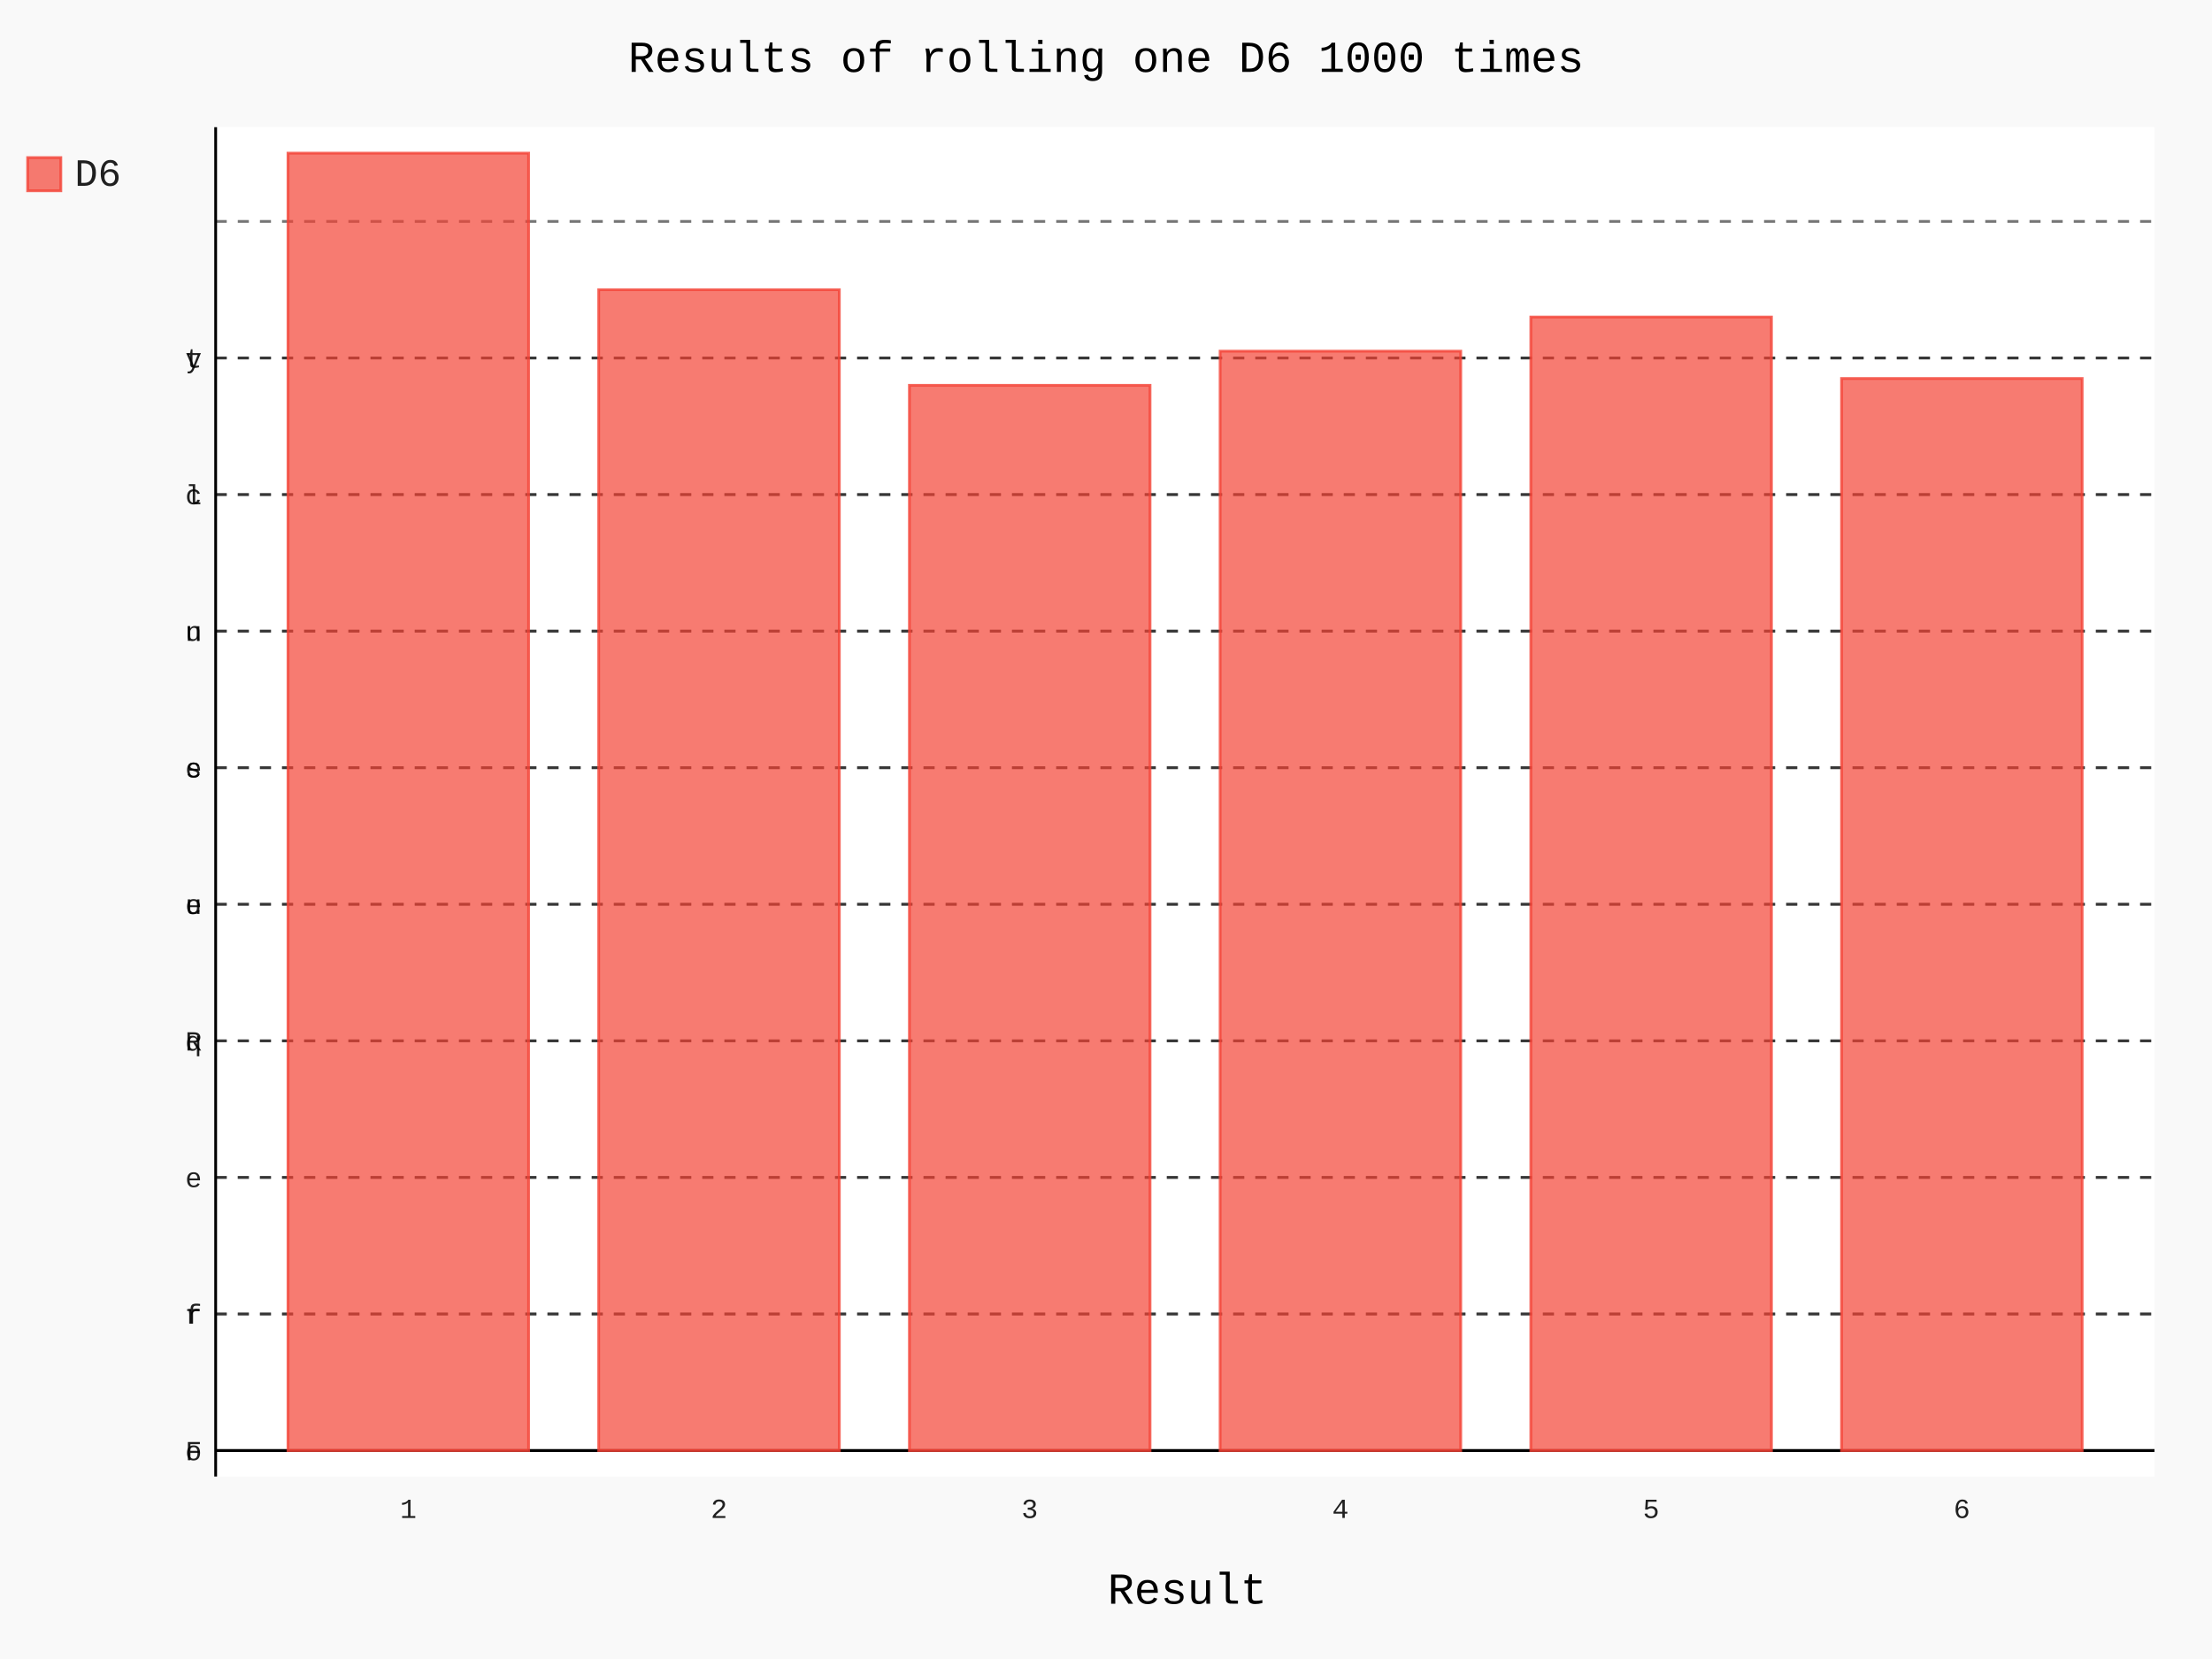
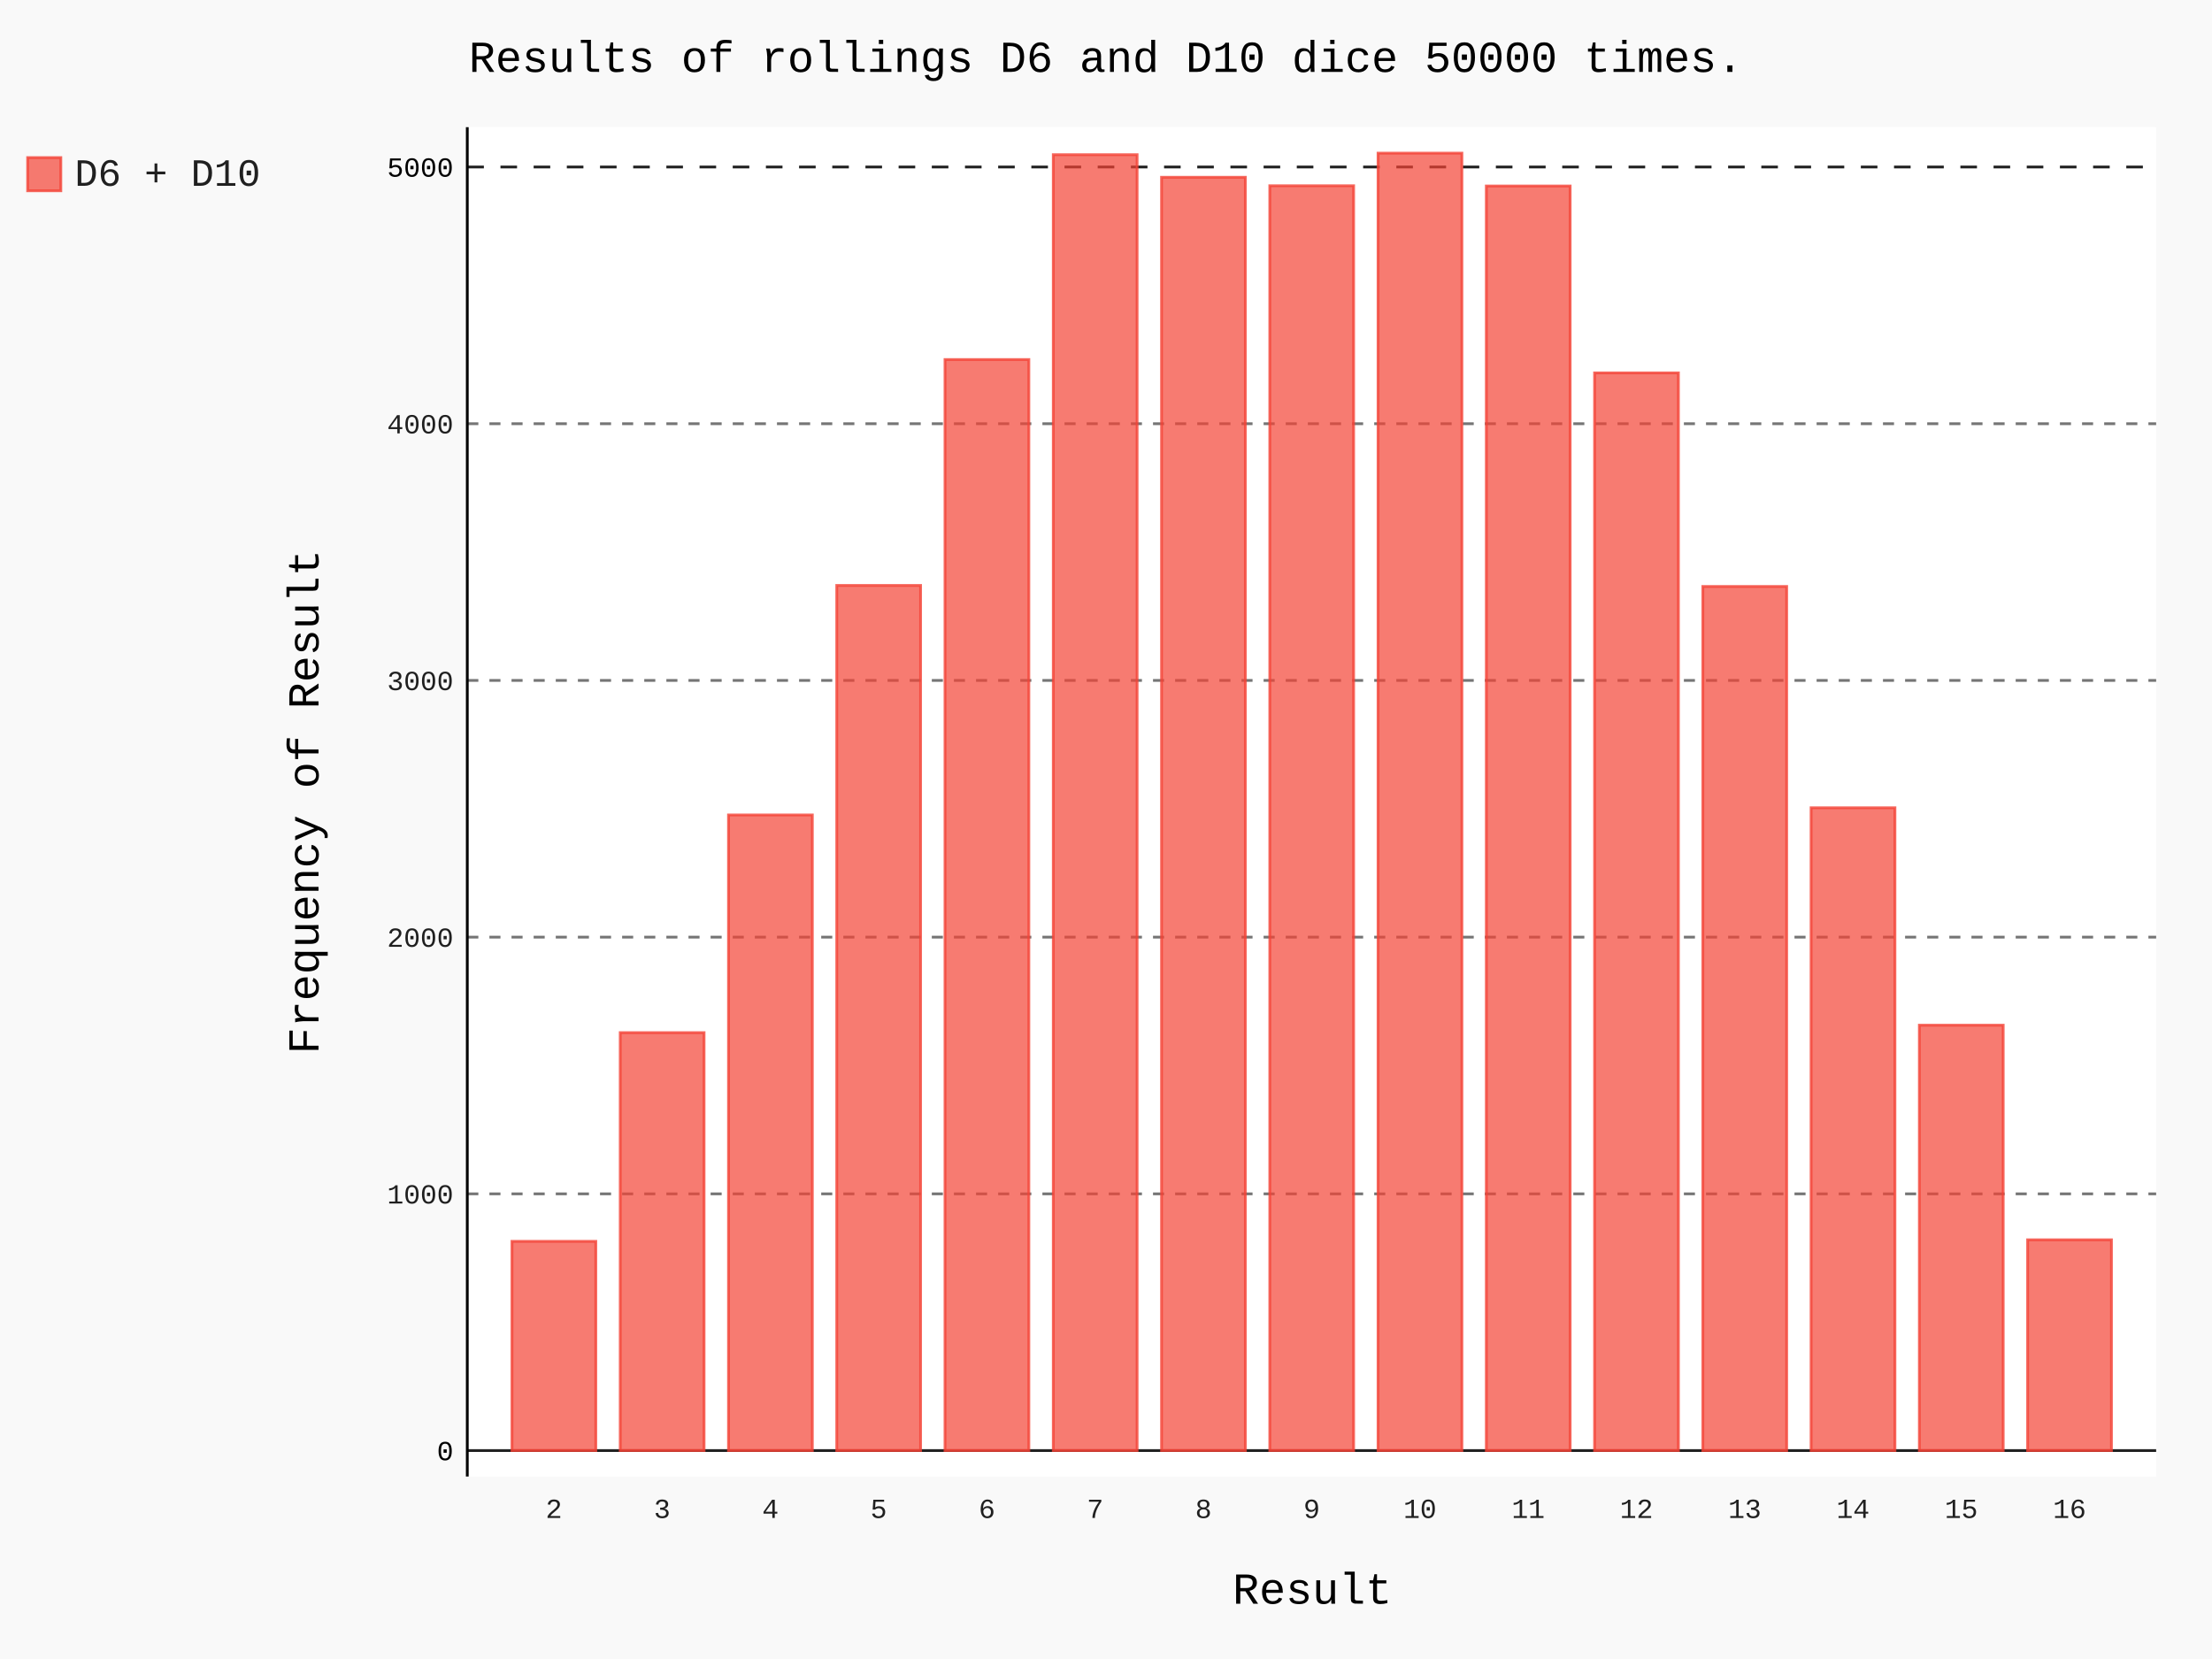
- <svg xmlns="http://www.w3.org/2000/svg" id="chart-3f2f9be4-c10b-4ab9-95ea-948c11499c64" class="pygal-chart" viewBox="0 0 800 600">
+ <svg xmlns="http://www.w3.org/2000/svg" id="chart-62712f79-d1a7-40a8-a106-739da403a477" class="pygal-chart" viewBox="0 0 800 600">
  <defs>
-     <style type="text/css">#chart-3f2f9be4-c10b-4ab9-95ea-948c11499c64{-webkit-user-select:none;-webkit-font-smoothing:antialiased;font-family:Consolas,"Liberation Mono",Menlo,Courier,monospace}#chart-3f2f9be4-c10b-4ab9-95ea-948c11499c64 .title{font-family:Consolas,"Liberation Mono",Menlo,Courier,monospace;font-size:16px}#chart-3f2f9be4-c10b-4ab9-95ea-948c11499c64 .legends .legend text{font-family:Consolas,"Liberation Mono",Menlo,Courier,monospace;font-size:14px}#chart-3f2f9be4-c10b-4ab9-95ea-948c11499c64 .axis text{font-family:Consolas,"Liberation Mono",Menlo,Courier,monospace;font-size:10px}#chart-3f2f9be4-c10b-4ab9-95ea-948c11499c64 .axis text.major{font-family:Consolas,"Liberation Mono",Menlo,Courier,monospace;font-size:10px}#chart-3f2f9be4-c10b-4ab9-95ea-948c11499c64 .text-overlay text.value{font-family:Consolas,"Liberation Mono",Menlo,Courier,monospace;font-size:16px}#chart-3f2f9be4-c10b-4ab9-95ea-948c11499c64 .text-overlay text.label{font-family:Consolas,"Liberation Mono",Menlo,Courier,monospace;font-size:10px}#chart-3f2f9be4-c10b-4ab9-95ea-948c11499c64 .tooltip{font-family:Consolas,"Liberation Mono",Menlo,Courier,monospace;font-size:14px}#chart-3f2f9be4-c10b-4ab9-95ea-948c11499c64 text.no_data{font-family:Consolas,"Liberation Mono",Menlo,Courier,monospace;font-size:64px}
- #chart-3f2f9be4-c10b-4ab9-95ea-948c11499c64{background-color:rgba(249,249,249,1)}#chart-3f2f9be4-c10b-4ab9-95ea-948c11499c64 path,#chart-3f2f9be4-c10b-4ab9-95ea-948c11499c64 line,#chart-3f2f9be4-c10b-4ab9-95ea-948c11499c64 rect,#chart-3f2f9be4-c10b-4ab9-95ea-948c11499c64 circle{-webkit-transition:150ms;-moz-transition:150ms;transition:150ms}#chart-3f2f9be4-c10b-4ab9-95ea-948c11499c64 .graph &gt; .background{fill:rgba(249,249,249,1)}#chart-3f2f9be4-c10b-4ab9-95ea-948c11499c64 .plot &gt; .background{fill:rgba(255,255,255,1)}#chart-3f2f9be4-c10b-4ab9-95ea-948c11499c64 .graph{fill:rgba(0,0,0,.87)}#chart-3f2f9be4-c10b-4ab9-95ea-948c11499c64 text.no_data{fill:rgba(0,0,0,1)}#chart-3f2f9be4-c10b-4ab9-95ea-948c11499c64 .title{fill:rgba(0,0,0,1)}#chart-3f2f9be4-c10b-4ab9-95ea-948c11499c64 .legends .legend text{fill:rgba(0,0,0,.87)}#chart-3f2f9be4-c10b-4ab9-95ea-948c11499c64 .legends .legend:hover text{fill:rgba(0,0,0,1)}#chart-3f2f9be4-c10b-4ab9-95ea-948c11499c64 .axis .line{stroke:rgba(0,0,0,1)}#chart-3f2f9be4-c10b-4ab9-95ea-948c11499c64 .axis .guide.line{stroke:rgba(0,0,0,.54)}#chart-3f2f9be4-c10b-4ab9-95ea-948c11499c64 .axis .major.line{stroke:rgba(0,0,0,.87)}#chart-3f2f9be4-c10b-4ab9-95ea-948c11499c64 .axis text.major{fill:rgba(0,0,0,1)}#chart-3f2f9be4-c10b-4ab9-95ea-948c11499c64 .axis.y .guides:hover .guide.line,#chart-3f2f9be4-c10b-4ab9-95ea-948c11499c64 .line-graph .axis.x .guides:hover .guide.line,#chart-3f2f9be4-c10b-4ab9-95ea-948c11499c64 .stackedline-graph .axis.x .guides:hover .guide.line,#chart-3f2f9be4-c10b-4ab9-95ea-948c11499c64 .xy-graph .axis.x .guides:hover .guide.line{stroke:rgba(0,0,0,1)}#chart-3f2f9be4-c10b-4ab9-95ea-948c11499c64 .axis .guides:hover text{fill:rgba(0,0,0,1)}#chart-3f2f9be4-c10b-4ab9-95ea-948c11499c64 .reactive{fill-opacity:.7;stroke-opacity:.8}#chart-3f2f9be4-c10b-4ab9-95ea-948c11499c64 .ci{stroke:rgba(0,0,0,.87)}#chart-3f2f9be4-c10b-4ab9-95ea-948c11499c64 .reactive.active,#chart-3f2f9be4-c10b-4ab9-95ea-948c11499c64 .active .reactive{fill-opacity:.8;stroke-opacity:.9;stroke-width:4}#chart-3f2f9be4-c10b-4ab9-95ea-948c11499c64 .ci .reactive.active{stroke-width:1.5}#chart-3f2f9be4-c10b-4ab9-95ea-948c11499c64 .series text{fill:rgba(0,0,0,1)}#chart-3f2f9be4-c10b-4ab9-95ea-948c11499c64 .tooltip rect{fill:rgba(255,255,255,1);stroke:rgba(0,0,0,1);-webkit-transition:opacity 150ms;-moz-transition:opacity 150ms;transition:opacity 150ms}#chart-3f2f9be4-c10b-4ab9-95ea-948c11499c64 .tooltip .label{fill:rgba(0,0,0,.87)}#chart-3f2f9be4-c10b-4ab9-95ea-948c11499c64 .tooltip .label{fill:rgba(0,0,0,.87)}#chart-3f2f9be4-c10b-4ab9-95ea-948c11499c64 .tooltip .legend{font-size:.8em;fill:rgba(0,0,0,.54)}#chart-3f2f9be4-c10b-4ab9-95ea-948c11499c64 .tooltip .x_label{font-size:.6em;fill:rgba(0,0,0,1)}#chart-3f2f9be4-c10b-4ab9-95ea-948c11499c64 .tooltip .xlink{font-size:.5em;text-decoration:underline}#chart-3f2f9be4-c10b-4ab9-95ea-948c11499c64 .tooltip .value{font-size:1.5em}#chart-3f2f9be4-c10b-4ab9-95ea-948c11499c64 .bound{font-size:.5em}#chart-3f2f9be4-c10b-4ab9-95ea-948c11499c64 .max-value{font-size:.75em;fill:rgba(0,0,0,.54)}#chart-3f2f9be4-c10b-4ab9-95ea-948c11499c64 .map-element{fill:rgba(255,255,255,1);stroke:rgba(0,0,0,.54) !important}#chart-3f2f9be4-c10b-4ab9-95ea-948c11499c64 .map-element .reactive{fill-opacity:inherit;stroke-opacity:inherit}#chart-3f2f9be4-c10b-4ab9-95ea-948c11499c64 .color-0,#chart-3f2f9be4-c10b-4ab9-95ea-948c11499c64 .color-0 a:visited{stroke:#F44336;fill:#F44336}#chart-3f2f9be4-c10b-4ab9-95ea-948c11499c64 .text-overlay .color-0 text{fill:black}
- #chart-3f2f9be4-c10b-4ab9-95ea-948c11499c64 text.no_data{text-anchor:middle}#chart-3f2f9be4-c10b-4ab9-95ea-948c11499c64 .guide.line{fill:none}#chart-3f2f9be4-c10b-4ab9-95ea-948c11499c64 .centered{text-anchor:middle}#chart-3f2f9be4-c10b-4ab9-95ea-948c11499c64 .title{text-anchor:middle}#chart-3f2f9be4-c10b-4ab9-95ea-948c11499c64 .legends .legend text{fill-opacity:1}#chart-3f2f9be4-c10b-4ab9-95ea-948c11499c64 .axis.x text{text-anchor:middle}#chart-3f2f9be4-c10b-4ab9-95ea-948c11499c64 .axis.x:not(.web) text[transform]{text-anchor:start}#chart-3f2f9be4-c10b-4ab9-95ea-948c11499c64 .axis.x:not(.web) text[transform].backwards{text-anchor:end}#chart-3f2f9be4-c10b-4ab9-95ea-948c11499c64 .axis.y text{text-anchor:end}#chart-3f2f9be4-c10b-4ab9-95ea-948c11499c64 .axis.y text[transform].backwards{text-anchor:start}#chart-3f2f9be4-c10b-4ab9-95ea-948c11499c64 .axis.y2 text{text-anchor:start}#chart-3f2f9be4-c10b-4ab9-95ea-948c11499c64 .axis.y2 text[transform].backwards{text-anchor:end}#chart-3f2f9be4-c10b-4ab9-95ea-948c11499c64 .axis .guide.line{stroke-dasharray:4,4}#chart-3f2f9be4-c10b-4ab9-95ea-948c11499c64 .axis .major.guide.line{stroke-dasharray:6,6}#chart-3f2f9be4-c10b-4ab9-95ea-948c11499c64 .horizontal .axis.y .guide.line,#chart-3f2f9be4-c10b-4ab9-95ea-948c11499c64 .horizontal .axis.y2 .guide.line,#chart-3f2f9be4-c10b-4ab9-95ea-948c11499c64 .vertical .axis.x .guide.line{opacity:0}#chart-3f2f9be4-c10b-4ab9-95ea-948c11499c64 .horizontal .axis.always_show .guide.line,#chart-3f2f9be4-c10b-4ab9-95ea-948c11499c64 .vertical .axis.always_show .guide.line{opacity:1 !important}#chart-3f2f9be4-c10b-4ab9-95ea-948c11499c64 .axis.y .guides:hover .guide.line,#chart-3f2f9be4-c10b-4ab9-95ea-948c11499c64 .axis.y2 .guides:hover .guide.line,#chart-3f2f9be4-c10b-4ab9-95ea-948c11499c64 .axis.x .guides:hover .guide.line{opacity:1}#chart-3f2f9be4-c10b-4ab9-95ea-948c11499c64 .axis .guides:hover text{opacity:1}#chart-3f2f9be4-c10b-4ab9-95ea-948c11499c64 .nofill{fill:none}#chart-3f2f9be4-c10b-4ab9-95ea-948c11499c64 .subtle-fill{fill-opacity:.2}#chart-3f2f9be4-c10b-4ab9-95ea-948c11499c64 .dot{stroke-width:1px;fill-opacity:1}#chart-3f2f9be4-c10b-4ab9-95ea-948c11499c64 .dot.active{stroke-width:5px}#chart-3f2f9be4-c10b-4ab9-95ea-948c11499c64 .dot.negative{fill:transparent}#chart-3f2f9be4-c10b-4ab9-95ea-948c11499c64 text,#chart-3f2f9be4-c10b-4ab9-95ea-948c11499c64 tspan{stroke:none !important}#chart-3f2f9be4-c10b-4ab9-95ea-948c11499c64 .series text.active{opacity:1}#chart-3f2f9be4-c10b-4ab9-95ea-948c11499c64 .tooltip rect{fill-opacity:.95;stroke-width:.5}#chart-3f2f9be4-c10b-4ab9-95ea-948c11499c64 .tooltip text{fill-opacity:1}#chart-3f2f9be4-c10b-4ab9-95ea-948c11499c64 .showable{visibility:hidden}#chart-3f2f9be4-c10b-4ab9-95ea-948c11499c64 .showable.shown{visibility:visible}#chart-3f2f9be4-c10b-4ab9-95ea-948c11499c64 .gauge-background{fill:rgba(229,229,229,1);stroke:none}#chart-3f2f9be4-c10b-4ab9-95ea-948c11499c64 .bg-lines{stroke:rgba(249,249,249,1);stroke-width:2px}</style>
+     <style type="text/css">#chart-62712f79-d1a7-40a8-a106-739da403a477{-webkit-user-select:none;-webkit-font-smoothing:antialiased;font-family:Consolas,"Liberation Mono",Menlo,Courier,monospace}#chart-62712f79-d1a7-40a8-a106-739da403a477 .title{font-family:Consolas,"Liberation Mono",Menlo,Courier,monospace;font-size:16px}#chart-62712f79-d1a7-40a8-a106-739da403a477 .legends .legend text{font-family:Consolas,"Liberation Mono",Menlo,Courier,monospace;font-size:14px}#chart-62712f79-d1a7-40a8-a106-739da403a477 .axis text{font-family:Consolas,"Liberation Mono",Menlo,Courier,monospace;font-size:10px}#chart-62712f79-d1a7-40a8-a106-739da403a477 .axis text.major{font-family:Consolas,"Liberation Mono",Menlo,Courier,monospace;font-size:10px}#chart-62712f79-d1a7-40a8-a106-739da403a477 .text-overlay text.value{font-family:Consolas,"Liberation Mono",Menlo,Courier,monospace;font-size:16px}#chart-62712f79-d1a7-40a8-a106-739da403a477 .text-overlay text.label{font-family:Consolas,"Liberation Mono",Menlo,Courier,monospace;font-size:10px}#chart-62712f79-d1a7-40a8-a106-739da403a477 .tooltip{font-family:Consolas,"Liberation Mono",Menlo,Courier,monospace;font-size:14px}#chart-62712f79-d1a7-40a8-a106-739da403a477 text.no_data{font-family:Consolas,"Liberation Mono",Menlo,Courier,monospace;font-size:64px}
+ #chart-62712f79-d1a7-40a8-a106-739da403a477{background-color:rgba(249,249,249,1)}#chart-62712f79-d1a7-40a8-a106-739da403a477 path,#chart-62712f79-d1a7-40a8-a106-739da403a477 line,#chart-62712f79-d1a7-40a8-a106-739da403a477 rect,#chart-62712f79-d1a7-40a8-a106-739da403a477 circle{-webkit-transition:150ms;-moz-transition:150ms;transition:150ms}#chart-62712f79-d1a7-40a8-a106-739da403a477 .graph &gt; .background{fill:rgba(249,249,249,1)}#chart-62712f79-d1a7-40a8-a106-739da403a477 .plot &gt; .background{fill:rgba(255,255,255,1)}#chart-62712f79-d1a7-40a8-a106-739da403a477 .graph{fill:rgba(0,0,0,.87)}#chart-62712f79-d1a7-40a8-a106-739da403a477 text.no_data{fill:rgba(0,0,0,1)}#chart-62712f79-d1a7-40a8-a106-739da403a477 .title{fill:rgba(0,0,0,1)}#chart-62712f79-d1a7-40a8-a106-739da403a477 .legends .legend text{fill:rgba(0,0,0,.87)}#chart-62712f79-d1a7-40a8-a106-739da403a477 .legends .legend:hover text{fill:rgba(0,0,0,1)}#chart-62712f79-d1a7-40a8-a106-739da403a477 .axis .line{stroke:rgba(0,0,0,1)}#chart-62712f79-d1a7-40a8-a106-739da403a477 .axis .guide.line{stroke:rgba(0,0,0,.54)}#chart-62712f79-d1a7-40a8-a106-739da403a477 .axis .major.line{stroke:rgba(0,0,0,.87)}#chart-62712f79-d1a7-40a8-a106-739da403a477 .axis text.major{fill:rgba(0,0,0,1)}#chart-62712f79-d1a7-40a8-a106-739da403a477 .axis.y .guides:hover .guide.line,#chart-62712f79-d1a7-40a8-a106-739da403a477 .line-graph .axis.x .guides:hover .guide.line,#chart-62712f79-d1a7-40a8-a106-739da403a477 .stackedline-graph .axis.x .guides:hover .guide.line,#chart-62712f79-d1a7-40a8-a106-739da403a477 .xy-graph .axis.x .guides:hover .guide.line{stroke:rgba(0,0,0,1)}#chart-62712f79-d1a7-40a8-a106-739da403a477 .axis .guides:hover text{fill:rgba(0,0,0,1)}#chart-62712f79-d1a7-40a8-a106-739da403a477 .reactive{fill-opacity:.7;stroke-opacity:.8}#chart-62712f79-d1a7-40a8-a106-739da403a477 .ci{stroke:rgba(0,0,0,.87)}#chart-62712f79-d1a7-40a8-a106-739da403a477 .reactive.active,#chart-62712f79-d1a7-40a8-a106-739da403a477 .active .reactive{fill-opacity:.8;stroke-opacity:.9;stroke-width:4}#chart-62712f79-d1a7-40a8-a106-739da403a477 .ci .reactive.active{stroke-width:1.5}#chart-62712f79-d1a7-40a8-a106-739da403a477 .series text{fill:rgba(0,0,0,1)}#chart-62712f79-d1a7-40a8-a106-739da403a477 .tooltip rect{fill:rgba(255,255,255,1);stroke:rgba(0,0,0,1);-webkit-transition:opacity 150ms;-moz-transition:opacity 150ms;transition:opacity 150ms}#chart-62712f79-d1a7-40a8-a106-739da403a477 .tooltip .label{fill:rgba(0,0,0,.87)}#chart-62712f79-d1a7-40a8-a106-739da403a477 .tooltip .label{fill:rgba(0,0,0,.87)}#chart-62712f79-d1a7-40a8-a106-739da403a477 .tooltip .legend{font-size:.8em;fill:rgba(0,0,0,.54)}#chart-62712f79-d1a7-40a8-a106-739da403a477 .tooltip .x_label{font-size:.6em;fill:rgba(0,0,0,1)}#chart-62712f79-d1a7-40a8-a106-739da403a477 .tooltip .xlink{font-size:.5em;text-decoration:underline}#chart-62712f79-d1a7-40a8-a106-739da403a477 .tooltip .value{font-size:1.5em}#chart-62712f79-d1a7-40a8-a106-739da403a477 .bound{font-size:.5em}#chart-62712f79-d1a7-40a8-a106-739da403a477 .max-value{font-size:.75em;fill:rgba(0,0,0,.54)}#chart-62712f79-d1a7-40a8-a106-739da403a477 .map-element{fill:rgba(255,255,255,1);stroke:rgba(0,0,0,.54) !important}#chart-62712f79-d1a7-40a8-a106-739da403a477 .map-element .reactive{fill-opacity:inherit;stroke-opacity:inherit}#chart-62712f79-d1a7-40a8-a106-739da403a477 .color-0,#chart-62712f79-d1a7-40a8-a106-739da403a477 .color-0 a:visited{stroke:#F44336;fill:#F44336}#chart-62712f79-d1a7-40a8-a106-739da403a477 .text-overlay .color-0 text{fill:black}
+ #chart-62712f79-d1a7-40a8-a106-739da403a477 text.no_data{text-anchor:middle}#chart-62712f79-d1a7-40a8-a106-739da403a477 .guide.line{fill:none}#chart-62712f79-d1a7-40a8-a106-739da403a477 .centered{text-anchor:middle}#chart-62712f79-d1a7-40a8-a106-739da403a477 .title{text-anchor:middle}#chart-62712f79-d1a7-40a8-a106-739da403a477 .legends .legend text{fill-opacity:1}#chart-62712f79-d1a7-40a8-a106-739da403a477 .axis.x text{text-anchor:middle}#chart-62712f79-d1a7-40a8-a106-739da403a477 .axis.x:not(.web) text[transform]{text-anchor:start}#chart-62712f79-d1a7-40a8-a106-739da403a477 .axis.x:not(.web) text[transform].backwards{text-anchor:end}#chart-62712f79-d1a7-40a8-a106-739da403a477 .axis.y text{text-anchor:end}#chart-62712f79-d1a7-40a8-a106-739da403a477 .axis.y text[transform].backwards{text-anchor:start}#chart-62712f79-d1a7-40a8-a106-739da403a477 .axis.y2 text{text-anchor:start}#chart-62712f79-d1a7-40a8-a106-739da403a477 .axis.y2 text[transform].backwards{text-anchor:end}#chart-62712f79-d1a7-40a8-a106-739da403a477 .axis .guide.line{stroke-dasharray:4,4}#chart-62712f79-d1a7-40a8-a106-739da403a477 .axis .major.guide.line{stroke-dasharray:6,6}#chart-62712f79-d1a7-40a8-a106-739da403a477 .horizontal .axis.y .guide.line,#chart-62712f79-d1a7-40a8-a106-739da403a477 .horizontal .axis.y2 .guide.line,#chart-62712f79-d1a7-40a8-a106-739da403a477 .vertical .axis.x .guide.line{opacity:0}#chart-62712f79-d1a7-40a8-a106-739da403a477 .horizontal .axis.always_show .guide.line,#chart-62712f79-d1a7-40a8-a106-739da403a477 .vertical .axis.always_show .guide.line{opacity:1 !important}#chart-62712f79-d1a7-40a8-a106-739da403a477 .axis.y .guides:hover .guide.line,#chart-62712f79-d1a7-40a8-a106-739da403a477 .axis.y2 .guides:hover .guide.line,#chart-62712f79-d1a7-40a8-a106-739da403a477 .axis.x .guides:hover .guide.line{opacity:1}#chart-62712f79-d1a7-40a8-a106-739da403a477 .axis .guides:hover text{opacity:1}#chart-62712f79-d1a7-40a8-a106-739da403a477 .nofill{fill:none}#chart-62712f79-d1a7-40a8-a106-739da403a477 .subtle-fill{fill-opacity:.2}#chart-62712f79-d1a7-40a8-a106-739da403a477 .dot{stroke-width:1px;fill-opacity:1}#chart-62712f79-d1a7-40a8-a106-739da403a477 .dot.active{stroke-width:5px}#chart-62712f79-d1a7-40a8-a106-739da403a477 .dot.negative{fill:transparent}#chart-62712f79-d1a7-40a8-a106-739da403a477 text,#chart-62712f79-d1a7-40a8-a106-739da403a477 tspan{stroke:none !important}#chart-62712f79-d1a7-40a8-a106-739da403a477 .series text.active{opacity:1}#chart-62712f79-d1a7-40a8-a106-739da403a477 .tooltip rect{fill-opacity:.95;stroke-width:.5}#chart-62712f79-d1a7-40a8-a106-739da403a477 .tooltip text{fill-opacity:1}#chart-62712f79-d1a7-40a8-a106-739da403a477 .showable{visibility:hidden}#chart-62712f79-d1a7-40a8-a106-739da403a477 .showable.shown{visibility:visible}#chart-62712f79-d1a7-40a8-a106-739da403a477 .gauge-background{fill:rgba(229,229,229,1);stroke:none}#chart-62712f79-d1a7-40a8-a106-739da403a477 .bg-lines{stroke:rgba(249,249,249,1);stroke-width:2px}</style>
  </defs>
  <g class="graph bar-graph vertical">
    <rect x="0" y="0" width="800" height="600" class="background" />
-     <g transform="translate(78, 46)" class="plot">
-       <rect x="0" y="0" width="701.2" height="488" class="background" />
+     <g transform="translate(169, 46)" class="plot">
+       <rect x="0" y="0" width="610.8" height="488" class="background" />
      <g class="axis y always_show">
        <g class="guides">
-           <path d="M0 478.615 h701.2" class="line" />
-           <text x="-5" y="482.115" class="">F</text>
+           <path d="M0 478.615 h610.8" class="axis major line" />
+           <text x="-5" y="482.115" class="major">0</text>
        </g>
        <g class="guides">
-           <path d="M0 429.223 h701.2" class="guide line" />
-           <text x="-5" y="432.723" class="">r</text>
+           <path d="M0 385.772 h610.8" class="guide line" />
+           <text x="-5" y="389.272" class="">1000</text>
        </g>
        <g class="guides">
-           <path d="M0 379.83 h701.2" class="guide line" />
-           <text x="-5" y="383.33" class="">e</text>
+           <path d="M0 292.928 h610.8" class="guide line" />
+           <text x="-5" y="296.428" class="">2000</text>
        </g>
        <g class="guides">
-           <path d="M0 330.437 h701.2" class="guide line" />
-           <text x="-5" y="333.937" class="">q</text>
+           <path d="M0 200.085 h610.8" class="guide line" />
+           <text x="-5" y="203.585" class="">3000</text>
        </g>
        <g class="guides">
-           <path d="M0 281.045 h701.2" class="guide line" />
-           <text x="-5" y="284.545" class="">u</text>
+           <path d="M0 107.242 h610.8" class="guide line" />
+           <text x="-5" y="110.742" class="">4000</text>
        </g>
        <g class="guides">
-           <path d="M0 231.652 h701.2" class="guide line" />
-           <text x="-5" y="235.152" class="">e</text>
-         </g>
-         <g class="guides">
-           <path d="M0 182.259 h701.2" class="guide line" />
-           <text x="-5" y="185.759" class="">n</text>
-         </g>
-         <g class="guides">
-           <path d="M0 132.866 h701.2" class="guide line" />
-           <text x="-5" y="136.366" class="">c</text>
-         </g>
-         <g class="guides">
-           <path d="M0 83.474 h701.2" class="guide line" />
-           <text x="-5" y="86.974" class="">y</text>
-         </g>
-         <g class="guides">
-           <path d="M0 34.081 h701.2" class="guide line" />
-           <text x="-5" y="37.581" class=""> </text>
-         </g>
-         <g class="guides">
-           <path d="M0 478.615 h701.2" class="line" />
-           <text x="-5" y="482.115" class="">o</text>
-         </g>
-         <g class="guides">
-           <path d="M0 429.223 h701.2" class="guide line" />
-           <text x="-5" y="432.723" class="">f</text>
-         </g>
-         <g class="guides">
-           <path d="M0 379.83 h701.2" class="guide line" />
-           <text x="-5" y="383.33" class=""> </text>
-         </g>
-         <g class="guides">
-           <path d="M0 330.437 h701.2" class="guide line" />
-           <text x="-5" y="333.937" class="">R</text>
-         </g>
-         <g class="guides">
-           <path d="M0 281.045 h701.2" class="guide line" />
-           <text x="-5" y="284.545" class="">e</text>
-         </g>
-         <g class="guides">
-           <path d="M0 231.652 h701.2" class="guide line" />
-           <text x="-5" y="235.152" class="">s</text>
-         </g>
-         <g class="guides">
-           <path d="M0 182.259 h701.2" class="guide line" />
-           <text x="-5" y="185.759" class="">u</text>
-         </g>
-         <g class="guides">
-           <path d="M0 132.866 h701.2" class="guide line" />
-           <text x="-5" y="136.366" class="">l</text>
-         </g>
-         <g class="guides">
-           <path d="M0 83.474 h701.2" class="guide line" />
-           <text x="-5" y="86.974" class="">t</text>
+           <path d="M0 14.398 h610.8" class="major guide line" />
+           <text x="-5" y="17.898" class="major">5000</text>
        </g>
      </g>
      <g class="axis x">
        <path d="M0 0 v488" class="line" />
        <g class="guides">
-           <path d="M69.671 0 v488" class="guide line" />
-           <text x="69.671" y="503.0" class="">1</text>
+           <path d="M31.323 0 v488" class="guide line" />
+           <text x="31.323" y="503.0" class="">2</text>
        </g>
        <g class="guides">
-           <path d="M182.042 0 v488" class="guide line" />
-           <text x="182.042" y="503.0" class="">2</text>
+           <path d="M70.477 0 v488" class="guide line" />
+           <text x="70.477" y="503.0" class="">3</text>
        </g>
        <g class="guides">
-           <path d="M294.414 0 v488" class="guide line" />
-           <text x="294.414" y="503.0" class="">3</text>
+           <path d="M109.631 0 v488" class="guide line" />
+           <text x="109.631" y="503.0" class="">4</text>
        </g>
        <g class="guides">
-           <path d="M406.786 0 v488" class="guide line" />
-           <text x="406.786" y="503.0" class="">4</text>
+           <path d="M148.785 0 v488" class="guide line" />
+           <text x="148.785" y="503.0" class="">5</text>
        </g>
        <g class="guides">
-           <path d="M519.158 0 v488" class="guide line" />
-           <text x="519.158" y="503.0" class="">5</text>
+           <path d="M187.938 0 v488" class="guide line" />
+           <text x="187.938" y="503.0" class="">6</text>
        </g>
        <g class="guides">
-           <path d="M631.529 0 v488" class="guide line" />
-           <text x="631.529" y="503.0" class="">6</text>
+           <path d="M227.092 0 v488" class="guide line" />
+           <text x="227.092" y="503.0" class="">7</text>
+         </g>
+         <g class="guides">
+           <path d="M266.246 0 v488" class="guide line" />
+           <text x="266.246" y="503.0" class="">8</text>
+         </g>
+         <g class="guides">
+           <path d="M305.4 0 v488" class="guide line" />
+           <text x="305.4" y="503.0" class="">9</text>
+         </g>
+         <g class="guides">
+           <path d="M344.554 0 v488" class="guide line" />
+           <text x="344.554" y="503.0" class="">10</text>
+         </g>
+         <g class="guides">
+           <path d="M383.708 0 v488" class="guide line" />
+           <text x="383.708" y="503.0" class="">11</text>
+         </g>
+         <g class="guides">
+           <path d="M422.862 0 v488" class="guide line" />
+           <text x="422.862" y="503.0" class="">12</text>
+         </g>
+         <g class="guides">
+           <path d="M462.015 0 v488" class="guide line" />
+           <text x="462.015" y="503.0" class="">13</text>
+         </g>
+         <g class="guides">
+           <path d="M501.169 0 v488" class="guide line" />
+           <text x="501.169" y="503.0" class="">14</text>
+         </g>
+         <g class="guides">
+           <path d="M540.323 0 v488" class="guide line" />
+           <text x="540.323" y="503.0" class="">15</text>
+         </g>
+         <g class="guides">
+           <path d="M579.477 0 v488" class="guide line" />
+           <text x="579.477" y="503.0" class="">16</text>
        </g>
      </g>
      <g class="series serie-0 color-0">
        <g class="bars">
          <g class="bar">
-             <rect x="26.16" y="9.385" rx="0" ry="0" width="87.021" height="469.231" class="rect reactive tooltip-trigger" />
+             <rect x="16.163" y="402.948" rx="0" ry="0" width="30.321" height="75.667" class="rect reactive tooltip-trigger" />
          </g>
          <g class="bar">
-             <rect x="138.532" y="58.777" rx="0" ry="0" width="87.021" height="419.838" class="rect reactive tooltip-trigger" />
+             <rect x="55.317" y="327.466" rx="0" ry="0" width="30.321" height="151.149" class="rect reactive tooltip-trigger" />
          </g>
          <g class="bar">
-             <rect x="250.904" y="93.352" rx="0" ry="0" width="87.021" height="385.263" class="rect reactive tooltip-trigger" />
+             <rect x="94.47" y="248.735" rx="0" ry="0" width="30.321" height="229.88" class="rect reactive tooltip-trigger" />
          </g>
          <g class="bar">
-             <rect x="363.276" y="81.004" rx="0" ry="0" width="87.021" height="397.611" class="rect reactive tooltip-trigger" />
+             <rect x="133.624" y="165.733" rx="0" ry="0" width="30.321" height="312.882" class="rect reactive tooltip-trigger" />
          </g>
          <g class="bar">
-             <rect x="475.647" y="68.656" rx="0" ry="0" width="87.021" height="409.96" class="rect reactive tooltip-trigger" />
+             <rect x="172.778" y="84.031" rx="0" ry="0" width="30.321" height="394.585" class="rect reactive tooltip-trigger" />
          </g>
          <g class="bar">
-             <rect x="588.019" y="90.883" rx="0" ry="0" width="87.021" height="387.733" class="rect reactive tooltip-trigger" />
+             <rect x="211.932" y="9.942" rx="0" ry="0" width="30.321" height="468.674" class="rect reactive tooltip-trigger" />
+           </g>
+           <g class="bar">
+             <rect x="251.086" y="18.112" rx="0" ry="0" width="30.321" height="460.503" class="rect reactive tooltip-trigger" />
+           </g>
+           <g class="bar">
+             <rect x="290.24" y="21.176" rx="0" ry="0" width="30.321" height="457.44" class="rect reactive tooltip-trigger" />
+           </g>
+           <g class="bar">
+             <rect x="329.393" y="9.385" rx="0" ry="0" width="30.321" height="469.231" class="rect reactive tooltip-trigger" />
+           </g>
+           <g class="bar">
+             <rect x="368.547" y="21.269" rx="0" ry="0" width="30.321" height="457.347" class="rect reactive tooltip-trigger" />
+           </g>
+           <g class="bar">
+             <rect x="407.701" y="88.859" rx="0" ry="0" width="30.321" height="389.757" class="rect reactive tooltip-trigger" />
+           </g>
+           <g class="bar">
+             <rect x="446.855" y="166.104" rx="0" ry="0" width="30.321" height="312.511" class="rect reactive tooltip-trigger" />
+           </g>
+           <g class="bar">
+             <rect x="486.009" y="246.135" rx="0" ry="0" width="30.321" height="232.48" class="rect reactive tooltip-trigger" />
+           </g>
+           <g class="bar">
+             <rect x="525.163" y="324.774" rx="0" ry="0" width="30.321" height="153.842" class="rect reactive tooltip-trigger" />
+           </g>
+           <g class="bar">
+             <rect x="564.317" y="402.391" rx="0" ry="0" width="30.321" height="76.224" class="rect reactive tooltip-trigger" />
          </g>
        </g>
      </g>
    </g>
    <g class="titles">
-       <text x="400.0" y="26" class="title plot_title">Results of rolling one D6 1000 times</text>
-       <text x="429.4" y="580" class="title">Result</text>
+       <text x="400.0" y="26" class="title plot_title">Results of rollings  D6 and D10 dice 50000 times.</text>
+       <text x="474.6" y="580" class="title">Result</text>
+       <text x="89.2" y="316.0" class="title" transform="rotate(-90 89.2 290)">Frequency of Result</text>
    </g>
-     <g transform="translate(78, 46)" class="plot overlay">
+     <g transform="translate(169, 46)" class="plot overlay">
      <g class="series serie-0 color-0" />
    </g>
-     <g transform="translate(78, 46)" class="plot text-overlay">
+     <g transform="translate(169, 46)" class="plot text-overlay">
      <g class="series serie-0 color-0" />
    </g>
-     <g transform="translate(78, 46)" class="plot tooltip-overlay">
+     <g transform="translate(169, 46)" class="plot tooltip-overlay">
      <g transform="translate(0 0)" style="opacity: 0" class="tooltip">
        <rect rx="0" ry="0" width="0" height="0" class="tooltip-box" />
        <g class="text" />
      </g>
    </g>
    <g transform="translate(10, 56)" class="legends">
      <g id="activate-serie-0" class="legend reactive activate-serie">
        <rect x="0.0" y="1.0" width="12" height="12" class="color-0 reactive" />
-         <text x="17.0" y="11.2">D6</text>
+         <text x="17.0" y="11.2">D6 + D10</text>
      </g>
    </g>
    <g transform="translate(790, 56)" class="legends" />
  </g>
</svg>
